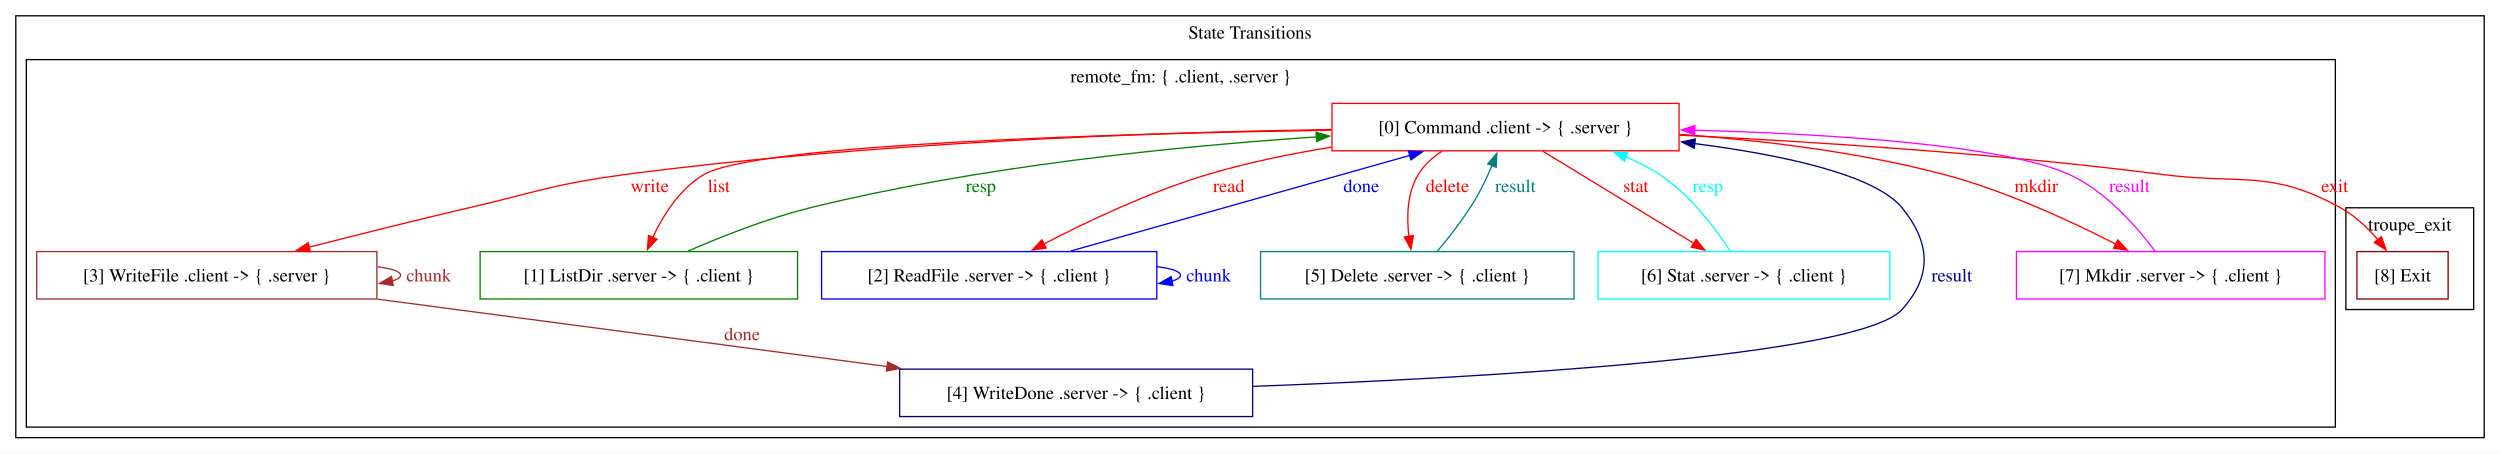
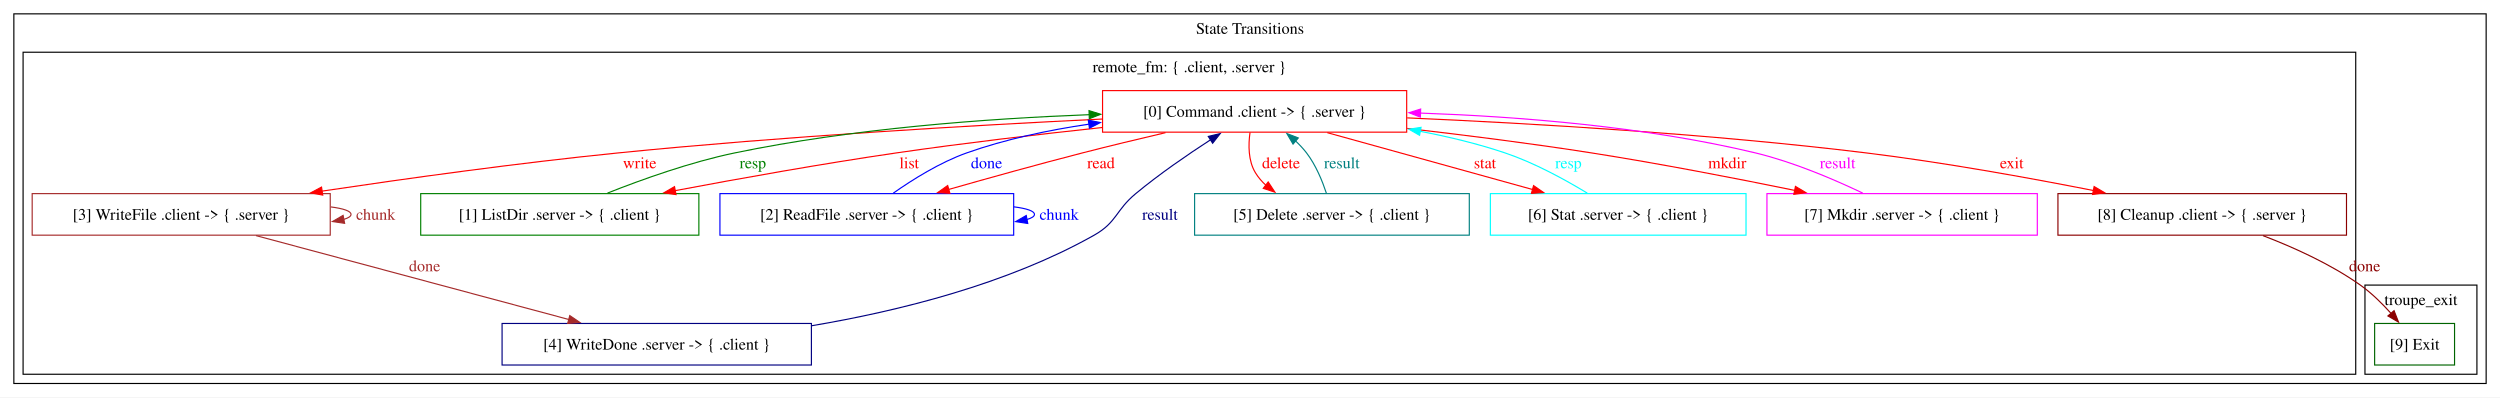
- <svg xmlns="http://www.w3.org/2000/svg" width="1898pt" height="344pt" viewBox="0.00 0.00 1898.00 344.00">
+ <svg xmlns="http://www.w3.org/2000/svg" width="2166pt" height="344pt" viewBox="0.00 0.00 2166.00 344.00">
  <g id="graph0" class="graph" transform="scale(1 1) rotate(0) translate(4 340.25)">
-     <polygon fill="white" stroke="none" points="-4,4 -4,-340.25 1894,-340.25 1894,4 -4,4" />
+     <polygon fill="white" stroke="none" points="-4,4 -4,-340.25 2162,-340.25 2162,4 -4,4" />
    <g id="clust1" class="cluster">
-       <polygon fill="none" stroke="black" points="8,-8 8,-328.25 1882,-328.25 1882,-8 8,-8" />
-       <text xml:space="preserve" text-anchor="middle" x="945" y="-310.95" font-family="Times,serif" font-size="14.00">State Transitions</text>
+       <polygon fill="none" stroke="black" points="8,-8 8,-328.25 2150,-328.25 2150,-8 8,-8" />
+       <text xml:space="preserve" text-anchor="middle" x="1079" y="-310.95" font-family="Times,serif" font-size="14.00">State Transitions</text>
    </g>
    <g id="clust2" class="cluster">
-       <polygon fill="none" stroke="black" points="16,-16 16,-295 1769,-295 1769,-16 16,-16" />
-       <text xml:space="preserve" text-anchor="middle" x="892.5" y="-277.7" font-family="Times,serif" font-size="14.00">remote_fm: { .client, .server }</text>
+       <polygon fill="none" stroke="black" points="16,-16 16,-295 2037,-295 2037,-16 16,-16" />
+       <text xml:space="preserve" text-anchor="middle" x="1026.5" y="-277.7" font-family="Times,serif" font-size="14.00">remote_fm: { .client, .server }</text>
    </g>
    <g id="clust3" class="cluster">
-       <polygon fill="none" stroke="black" points="1777,-105.25 1777,-182.5 1874,-182.5 1874,-105.25 1777,-105.25" />
-       <text xml:space="preserve" text-anchor="middle" x="1825.5" y="-165.2" font-family="Times,serif" font-size="14.00">troupe_exit</text>
+       <polygon fill="none" stroke="black" points="2045,-16 2045,-93.25 2142,-93.25 2142,-16 2045,-16" />
+       <text xml:space="preserve" text-anchor="middle" x="2093.5" y="-75.95" font-family="Times,serif" font-size="14.00">troupe_exit</text>
    </g>
    <g id="node1" class="node">
-       <polygon fill="none" stroke="red" points="1270.75,-261.75 1007.25,-261.75 1007.25,-225.75 1270.75,-225.75 1270.75,-261.75" />
-       <text xml:space="preserve" text-anchor="middle" x="1139" y="-239.07" font-family="Times,serif" font-size="14.00">[0] Command .client -&gt; { .server }</text>
+       <polygon fill="none" stroke="red" points="1214.75,-261.75 951.25,-261.75 951.25,-225.75 1214.75,-225.75 1214.75,-261.75" />
+       <text xml:space="preserve" text-anchor="middle" x="1083" y="-239.07" font-family="Times,serif" font-size="14.00">[0] Command .client -&gt; { .server }</text>
    </g>
    <g id="node2" class="node">
-       <polygon fill="none" stroke="green" points="601.5,-149.25 360.5,-149.25 360.5,-113.25 601.5,-113.25 601.5,-149.25" />
-       <text xml:space="preserve" text-anchor="middle" x="481" y="-126.58" font-family="Times,serif" font-size="14.00">[1] ListDir .server -&gt; { .client }</text>
+       <polygon fill="none" stroke="green" points="601.5,-172.5 360.5,-172.5 360.5,-136.5 601.5,-136.5 601.5,-172.5" />
+       <text xml:space="preserve" text-anchor="middle" x="481" y="-149.82" font-family="Times,serif" font-size="14.00">[1] ListDir .server -&gt; { .client }</text>
    </g>
    <g id="edge1" class="edge">
-       <path fill="none" stroke="red" d="M1006.83,-241.41C840.22,-238.76 570.58,-230.91 530.5,-207.75 512.24,-197.2 499.5,-176.89 491.53,-159.99" />
-       <polygon fill="red" stroke="red" points="494.77,-158.67 487.57,-150.9 488.35,-161.46 494.77,-158.67" />
-       <text xml:space="preserve" text-anchor="middle" x="541.75" y="-194.45" font-family="Times,serif" font-size="14.00" fill="red">list</text>
+       <path fill="none" stroke="red" d="M950.93,-229.78C895.69,-223.86 830.88,-216.26 772.5,-207.75 708.47,-198.41 636.94,-185.63 580.76,-175.04" />
+       <polygon fill="red" stroke="red" points="581.7,-171.66 571.23,-173.24 580.4,-178.53 581.7,-171.66" />
+       <text xml:space="preserve" text-anchor="middle" x="783.75" y="-194.45" font-family="Times,serif" font-size="14.00" fill="red">list</text>
    </g>
    <g id="node3" class="node">
-       <polygon fill="none" stroke="blue" points="874.25,-149.25 619.75,-149.25 619.75,-113.25 874.25,-113.25 874.25,-149.25" />
-       <text xml:space="preserve" text-anchor="middle" x="747" y="-126.58" font-family="Times,serif" font-size="14.00">[2] ReadFile .server -&gt; { .client }</text>
+       <polygon fill="none" stroke="blue" points="874.25,-172.5 619.75,-172.5 619.75,-136.5 874.25,-136.5 874.25,-172.5" />
+       <text xml:space="preserve" text-anchor="middle" x="747" y="-149.82" font-family="Times,serif" font-size="14.00">[2] ReadFile .server -&gt; { .client }</text>
    </g>
    <g id="edge2" class="edge">
-       <path fill="none" stroke="red" d="M1006.94,-228.54C975.69,-223.48 942.74,-216.71 912.75,-207.75 868.74,-194.59 821.3,-172.06 788.5,-155.02" />
-       <polygon fill="red" stroke="red" points="790.2,-151.96 779.72,-150.41 786.95,-158.16 790.2,-151.96" />
-       <text xml:space="preserve" text-anchor="middle" x="928.88" y="-194.45" font-family="Times,serif" font-size="14.00" fill="red">read</text>
+       <path fill="none" stroke="red" d="M1005.77,-225.3C982.56,-219.88 957.08,-213.75 933.75,-207.75 895.35,-197.88 852.77,-186.04 817.97,-176.12" />
+       <polygon fill="red" stroke="red" points="818.99,-172.77 808.42,-173.39 817.07,-179.5 818.99,-172.77" />
+       <text xml:space="preserve" text-anchor="middle" x="949.88" y="-194.45" font-family="Times,serif" font-size="14.00" fill="red">read</text>
    </g>
    <g id="node4" class="node">
-       <polygon fill="none" stroke="brown" points="282.12,-149.25 23.88,-149.25 23.88,-113.25 282.12,-113.25 282.12,-149.25" />
-       <text xml:space="preserve" text-anchor="middle" x="153" y="-126.58" font-family="Times,serif" font-size="14.00">[3] WriteFile .client -&gt; { .server }</text>
+       <polygon fill="none" stroke="brown" points="282.12,-172.5 23.88,-172.5 23.88,-136.5 282.12,-136.5 282.12,-172.5" />
+       <text xml:space="preserve" text-anchor="middle" x="153" y="-149.82" font-family="Times,serif" font-size="14.00">[3] WriteFile .client -&gt; { .server }</text>
    </g>
    <g id="edge3" class="edge">
-       <path fill="none" stroke="red" d="M1006.84,-241.96C871.58,-239.72 655.57,-232.16 470.5,-207.75 417.11,-200.71 404.45,-194.71 352,-182.5 311.9,-173.17 267.46,-162.02 230.76,-152.6" />
-       <polygon fill="red" stroke="red" points="231.66,-149.22 221.1,-150.12 229.91,-156 231.66,-149.22" />
-       <text xml:space="preserve" text-anchor="middle" x="489.25" y="-194.45" font-family="Times,serif" font-size="14.00" fill="red">write</text>
+       <path fill="none" stroke="red" d="M951.01,-237.11C839.14,-231.68 674.57,-222.14 531.5,-207.75 445.49,-199.1 348.97,-185.71 274.93,-174.66" />
+       <polygon fill="red" stroke="red" points="275.61,-171.22 265.2,-173.2 274.57,-178.15 275.61,-171.22" />
+       <text xml:space="preserve" text-anchor="middle" x="550.25" y="-194.45" font-family="Times,serif" font-size="14.00" fill="red">write</text>
    </g>
    <g id="node6" class="node">
-       <polygon fill="none" stroke="teal" points="1191,-149.25 953,-149.25 953,-113.25 1191,-113.25 1191,-149.25" />
-       <text xml:space="preserve" text-anchor="middle" x="1072" y="-126.58" font-family="Times,serif" font-size="14.00">[5] Delete .server -&gt; { .client }</text>
+       <polygon fill="none" stroke="teal" points="1269,-172.5 1031,-172.5 1031,-136.5 1269,-136.5 1269,-172.5" />
+       <text xml:space="preserve" text-anchor="middle" x="1150" y="-149.82" font-family="Times,serif" font-size="14.00">[5] Delete .server -&gt; { .client }</text>
    </g>
    <g id="edge4" class="edge">
-       <path fill="none" stroke="red" d="M1090.74,-225.43C1083.59,-220.78 1077.15,-214.97 1072.75,-207.75 1064.3,-193.88 1063.85,-175.76 1065.64,-160.74" />
-       <polygon fill="red" stroke="red" points="1069.07,-161.43 1067.2,-151 1062.16,-160.32 1069.07,-161.43" />
-       <text xml:space="preserve" text-anchor="middle" x="1094.88" y="-194.45" font-family="Times,serif" font-size="14.00" fill="red">delete</text>
+       <path fill="none" stroke="red" d="M1079.02,-225.52C1077.49,-214.7 1077.4,-200.87 1083.75,-190.5 1086.23,-186.44 1089.36,-182.83 1092.89,-179.62" />
+       <polygon fill="red" stroke="red" points="1094.75,-182.61 1100.57,-173.76 1090.5,-177.05 1094.75,-182.61" />
+       <text xml:space="preserve" text-anchor="middle" x="1105.88" y="-194.45" font-family="Times,serif" font-size="14.00" fill="red">delete</text>
    </g>
    <g id="node7" class="node">
-       <polygon fill="none" stroke="cyan" points="1430.75,-149.25 1209.25,-149.25 1209.25,-113.25 1430.75,-113.25 1430.75,-149.25" />
-       <text xml:space="preserve" text-anchor="middle" x="1320" y="-126.58" font-family="Times,serif" font-size="14.00">[6] Stat .server -&gt; { .client }</text>
+       <polygon fill="none" stroke="cyan" points="1508.75,-172.5 1287.25,-172.5 1287.25,-136.5 1508.75,-136.5 1508.75,-172.5" />
+       <text xml:space="preserve" text-anchor="middle" x="1398" y="-149.82" font-family="Times,serif" font-size="14.00">[6] Stat .server -&gt; { .client }</text>
    </g>
    <g id="edge5" class="edge">
-       <path fill="none" stroke="red" d="M1167.28,-225.48C1198.14,-206.65 1247.7,-176.39 1281.96,-155.48" />
-       <polygon fill="red" stroke="red" points="1283.62,-158.56 1290.33,-150.37 1279.97,-152.59 1283.62,-158.56" />
-       <text xml:space="preserve" text-anchor="middle" x="1237.95" y="-194.45" font-family="Times,serif" font-size="14.00" fill="red">stat</text>
+       <path fill="none" stroke="red" d="M1145.99,-225.3C1197.3,-211.09 1269.86,-190.99 1323.95,-176.01" />
+       <polygon fill="red" stroke="red" points="1324.69,-179.44 1333.39,-173.4 1322.82,-172.69 1324.69,-179.44" />
+       <text xml:space="preserve" text-anchor="middle" x="1282.59" y="-194.45" font-family="Times,serif" font-size="14.00" fill="red">stat</text>
    </g>
    <g id="node8" class="node">
-       <polygon fill="none" stroke="magenta" points="1761.12,-149.25 1526.88,-149.25 1526.88,-113.25 1761.12,-113.25 1761.12,-149.25" />
-       <text xml:space="preserve" text-anchor="middle" x="1644" y="-126.58" font-family="Times,serif" font-size="14.00">[7] Mkdir .server -&gt; { .client }</text>
+       <polygon fill="none" stroke="magenta" points="1761.12,-172.5 1526.88,-172.5 1526.88,-136.5 1761.12,-136.5 1761.12,-172.5" />
+       <text xml:space="preserve" text-anchor="middle" x="1644" y="-149.82" font-family="Times,serif" font-size="14.00">[7] Mkdir .server -&gt; { .client }</text>
    </g>
    <g id="edge6" class="edge">
-       <path fill="none" stroke="red" d="M1271.17,-238.24C1332.98,-233.76 1407.1,-224.96 1472,-207.75 1518.42,-195.44 1568.35,-172.31 1602.39,-154.88" />
-       <polygon fill="red" stroke="red" points="1603.82,-158.08 1611.08,-150.37 1600.6,-151.87 1603.82,-158.08" />
-       <text xml:space="preserve" text-anchor="middle" x="1541.88" y="-194.45" font-family="Times,serif" font-size="14.00" fill="red">mkdir</text>
+       <path fill="none" stroke="red" d="M1215.19,-228.96C1265.35,-223.19 1322.92,-215.92 1375,-207.75 1433.78,-198.53 1499.34,-185.85 1551.01,-175.29" />
+       <polygon fill="red" stroke="red" points="1551.58,-178.74 1560.67,-173.3 1550.18,-171.89 1551.58,-178.74" />
+       <text xml:space="preserve" text-anchor="middle" x="1492.49" y="-194.45" font-family="Times,serif" font-size="14.00" fill="red">mkdir</text>
    </g>
    <g id="node9" class="node">
-       <polygon fill="none" stroke="darkred" points="1854.62,-149.25 1785.38,-149.25 1785.38,-113.25 1854.62,-113.25 1854.62,-149.25" />
-       <text xml:space="preserve" text-anchor="middle" x="1820" y="-126.58" font-family="Times,serif" font-size="14.00">[8] Exit</text>
+       <polygon fill="none" stroke="darkred" points="2029,-172.5 1779,-172.5 1779,-136.5 2029,-136.5 2029,-172.5" />
+       <text xml:space="preserve" text-anchor="middle" x="1904" y="-149.82" font-family="Times,serif" font-size="14.00">[8] Cleanup .client -&gt; { .server }</text>
    </g>
    <g id="edge7" class="edge">
-       <path fill="none" stroke="red" d="M1271,-237.63C1371.82,-232.72 1514.07,-223.63 1638,-207.75 1698.55,-199.99 1719.49,-211.86 1773,-182.5 1783.84,-176.55 1793.6,-167.2 1801.37,-158.17" />
-       <polygon fill="red" stroke="red" points="1803.96,-160.54 1807.51,-150.56 1798.51,-156.15 1803.96,-160.54" />
-       <text xml:space="preserve" text-anchor="middle" x="1768.52" y="-194.45" font-family="Times,serif" font-size="14.00" fill="red">exit</text>
+       <path fill="none" stroke="red" d="M1215.16,-238.12C1322.61,-233.38 1477.99,-224.28 1613,-207.75 1679.15,-199.65 1753.06,-186.33 1809.84,-175.16" />
+       <polygon fill="red" stroke="red" points="1810.35,-178.63 1819.47,-173.25 1808.99,-171.76 1810.35,-178.63" />
+       <text xml:space="preserve" text-anchor="middle" x="1738.96" y="-194.45" font-family="Times,serif" font-size="14.00" fill="red">exit</text>
    </g>
    <g id="edge8" class="edge">
-       <path fill="none" stroke="green" d="M518.57,-149.71C544.1,-160.83 578.93,-174.59 611,-182.5 738.94,-214.04 888.46,-229.14 995.67,-236.33" />
-       <polygon fill="green" stroke="green" points="995.17,-239.8 1005.38,-236.96 995.63,-232.82 995.17,-239.8" />
-       <text xml:space="preserve" text-anchor="middle" x="740.64" y="-194.45" font-family="Times,serif" font-size="14.00" fill="green">resp</text>
+       <path fill="none" stroke="green" d="M522.32,-172.95C552.33,-184.84 594.23,-199.8 632.5,-207.75 733.96,-228.83 850.67,-237.47 939.87,-240.9" />
+       <polygon fill="green" stroke="green" points="939.53,-244.39 949.65,-241.26 939.78,-237.4 939.53,-244.39" />
+       <text xml:space="preserve" text-anchor="middle" x="648.25" y="-194.45" font-family="Times,serif" font-size="14.00" fill="green">resp</text>
    </g>
    <g id="edge10" class="edge">
-       <path fill="none" stroke="blue" d="M808.97,-149.72C878.82,-169.41 992.25,-201.38 1066.25,-222.24" />
-       <polygon fill="blue" stroke="blue" points="1065.29,-225.61 1075.86,-224.95 1067.19,-218.87 1065.29,-225.61" />
-       <text xml:space="preserve" text-anchor="middle" x="1029.46" y="-194.45" font-family="Times,serif" font-size="14.00" fill="blue">done</text>
+       <path fill="none" stroke="blue" d="M769.93,-172.9C786.66,-184.67 810.36,-199.53 833.5,-207.75 866.88,-219.61 904.11,-227.47 939.41,-232.67" />
+       <polygon fill="blue" stroke="blue" points="938.91,-236.13 949.3,-234.06 939.88,-229.2 938.91,-236.13" />
+       <text xml:space="preserve" text-anchor="middle" x="850.75" y="-194.45" font-family="Times,serif" font-size="14.00" fill="blue">done</text>
    </g>
    <g id="edge9" class="edge">
-       <path fill="none" stroke="blue" d="M874.48,-137.78C885.42,-136.39 892.25,-134.21 892.25,-131.25 892.25,-129.49 889.84,-128.01 885.59,-126.8" />
-       <polygon fill="blue" stroke="blue" points="886.44,-123.4 875.96,-125 885.15,-130.28 886.44,-123.4" />
-       <text xml:space="preserve" text-anchor="middle" x="913.62" y="-126.58" font-family="Times,serif" font-size="14.00" fill="blue">chunk</text>
+       <path fill="none" stroke="blue" d="M874.48,-161.03C885.42,-159.64 892.25,-157.46 892.25,-154.5 892.25,-152.74 889.84,-151.26 885.59,-150.05" />
+       <polygon fill="blue" stroke="blue" points="886.44,-146.65 875.96,-148.25 885.15,-153.53 886.44,-146.65" />
+       <text xml:space="preserve" text-anchor="middle" x="913.62" y="-149.82" font-family="Times,serif" font-size="14.00" fill="blue">chunk</text>
    </g>
    <g id="edge11" class="edge">
-       <path fill="none" stroke="brown" d="M282.61,-137.72C293.41,-136.33 300.12,-134.17 300.12,-131.25 300.12,-129.56 297.88,-128.13 293.9,-126.95" />
-       <polygon fill="brown" stroke="brown" points="294.57,-123.52 284.09,-125.07 293.25,-130.39 294.57,-123.52" />
-       <text xml:space="preserve" text-anchor="middle" x="321.5" y="-126.58" font-family="Times,serif" font-size="14.00" fill="brown">chunk</text>
+       <path fill="none" stroke="brown" d="M282.61,-160.97C293.41,-159.58 300.12,-157.42 300.12,-154.5 300.12,-152.81 297.88,-151.38 293.9,-150.2" />
+       <polygon fill="brown" stroke="brown" points="294.57,-146.77 284.09,-148.32 293.25,-153.64 294.57,-146.77" />
+       <text xml:space="preserve" text-anchor="middle" x="321.5" y="-149.82" font-family="Times,serif" font-size="14.00" fill="brown">chunk</text>
    </g>
    <g id="node5" class="node">
-       <polygon fill="none" stroke="navy" points="947,-60 679,-60 679,-24 947,-24 947,-60" />
-       <text xml:space="preserve" text-anchor="middle" x="813" y="-37.33" font-family="Times,serif" font-size="14.00">[4] WriteDone .server -&gt; { .client }</text>
+       <polygon fill="none" stroke="navy" points="699,-60 431,-60 431,-24 699,-24 699,-60" />
+       <text xml:space="preserve" text-anchor="middle" x="565" y="-37.33" font-family="Times,serif" font-size="14.00">[4] WriteDone .server -&gt; { .client }</text>
    </g>
    <g id="edge12" class="edge">
-       <path fill="none" stroke="brown" d="M282.61,-113.12C393.96,-98.4 554.31,-77.2 669.51,-61.97" />
-       <polygon fill="brown" stroke="brown" points="669.91,-65.45 679.36,-60.67 668.99,-58.51 669.91,-65.45" />
-       <text xml:space="preserve" text-anchor="middle" x="559.36" y="-81.95" font-family="Times,serif" font-size="14.00" fill="brown">done</text>
+       <path fill="none" stroke="brown" d="M217.83,-136.11C291.41,-116.38 411.31,-84.22 489.17,-63.34" />
+       <polygon fill="brown" stroke="brown" points="489.66,-66.83 498.41,-60.86 487.84,-60.07 489.66,-66.83" />
+       <text xml:space="preserve" text-anchor="middle" x="363.9" y="-105.2" font-family="Times,serif" font-size="14.00" fill="brown">done</text>
    </g>
    <g id="edge13" class="edge">
-       <path fill="none" stroke="navy" d="M947.47,-46.93C1121.83,-53.44 1407.6,-69.47 1440,-105.25 1463.05,-130.7 1461.76,-155.95 1440,-182.5 1419.32,-207.73 1349.57,-222.61 1282.42,-231.27" />
-       <polygon fill="navy" stroke="navy" points="1282.23,-227.76 1272.74,-232.47 1283.1,-234.71 1282.23,-227.76" />
-       <text xml:space="preserve" text-anchor="middle" x="1477.81" y="-126.58" font-family="Times,serif" font-size="14.00" fill="navy">result</text>
+       <path fill="none" stroke="navy" d="M699.17,-58.01C774.81,-70.78 868.89,-94.13 944,-136.5 963.71,-147.62 962.58,-158.06 980,-172.5 1000.39,-189.4 1024.81,-206.18 1044.76,-219.11" />
+       <polygon fill="navy" stroke="navy" points="1042.86,-222.05 1053.17,-224.5 1046.63,-216.16 1042.86,-222.05" />
+       <text xml:space="preserve" text-anchor="middle" x="1001" y="-149.82" font-family="Times,serif" font-size="14.00" fill="navy">result</text>
    </g>
    <g id="edge14" class="edge">
-       <path fill="none" stroke="teal" d="M1087.25,-149.5C1096.62,-160.67 1108.44,-175.82 1117,-190.5 1121.43,-198.1 1125.45,-206.76 1128.81,-214.82" />
-       <polygon fill="teal" stroke="teal" points="1125.45,-215.85 1132.39,-223.86 1131.96,-213.28 1125.45,-215.85" />
-       <text xml:space="preserve" text-anchor="middle" x="1146.47" y="-194.45" font-family="Times,serif" font-size="14.00" fill="teal">result</text>
+       <path fill="none" stroke="teal" d="M1145.24,-172.66C1141.68,-183.46 1136.03,-197.28 1128,-207.75 1125.15,-211.46 1121.83,-214.99 1118.29,-218.29" />
+       <polygon fill="teal" stroke="teal" points="1116.3,-215.39 1110.95,-224.54 1120.83,-220.72 1116.3,-215.39" />
+       <text xml:space="preserve" text-anchor="middle" x="1158.57" y="-194.45" font-family="Times,serif" font-size="14.00" fill="teal">result</text>
    </g>
    <g id="edge15" class="edge">
-       <path fill="none" stroke="cyan" d="M1309.67,-149.47C1298.5,-166.65 1279.15,-192.61 1256,-207.75 1248.09,-212.92 1239.39,-217.35 1230.42,-221.14" />
-       <polygon fill="cyan" stroke="cyan" points="1229.23,-217.85 1221.19,-224.76 1231.78,-224.37 1229.23,-217.85" />
-       <text xml:space="preserve" text-anchor="middle" x="1292.54" y="-194.45" font-family="Times,serif" font-size="14.00" fill="cyan">resp</text>
+       <path fill="none" stroke="cyan" d="M1371.22,-172.91C1352.11,-184.53 1325.4,-199.2 1300,-207.75 1276.61,-215.63 1251.19,-221.76 1226.25,-226.52" />
+       <polygon fill="cyan" stroke="cyan" points="1225.91,-223.03 1216.71,-228.28 1227.18,-229.91 1225.91,-223.03" />
+       <text xml:space="preserve" text-anchor="middle" x="1354.87" y="-194.45" font-family="Times,serif" font-size="14.00" fill="cyan">resp</text>
    </g>
    <g id="edge16" class="edge">
-       <path fill="none" stroke="magenta" d="M1632.13,-149.55C1618.67,-167.59 1594.93,-194.99 1567,-207.75 1517.77,-230.24 1386.68,-238.48 1282.44,-241.4" />
-       <polygon fill="magenta" stroke="magenta" points="1282.57,-237.89 1272.67,-241.66 1282.76,-244.89 1282.57,-237.89" />
-       <text xml:space="preserve" text-anchor="middle" x="1612.75" y="-194.45" font-family="Times,serif" font-size="14.00" fill="magenta">result</text>
+       <path fill="none" stroke="magenta" d="M1609.93,-172.91C1584.9,-184.86 1549.69,-199.91 1517,-207.75 1421.85,-230.57 1311.97,-239.26 1226.58,-242.28" />
+       <polygon fill="magenta" stroke="magenta" points="1226.62,-238.77 1216.74,-242.6 1226.85,-245.77 1226.62,-238.77" />
+       <text xml:space="preserve" text-anchor="middle" x="1588.14" y="-194.45" font-family="Times,serif" font-size="14.00" fill="magenta">result</text>
+     </g>
+     <g id="node10" class="node">
+       <polygon fill="none" stroke="darkgreen" points="2122.62,-60 2053.38,-60 2053.38,-24 2122.62,-24 2122.62,-60" />
+       <text xml:space="preserve" text-anchor="middle" x="2088" y="-37.33" font-family="Times,serif" font-size="14.00">[9] Exit</text>
+     </g>
+     <g id="edge17" class="edge">
+       <path fill="none" stroke="darkred" d="M1956.71,-136.07C1983.34,-125.88 2015.35,-111.43 2041,-93.25 2050.69,-86.38 2059.95,-77.26 2067.64,-68.68" />
+       <polygon fill="darkred" stroke="darkred" points="2070.21,-71.07 2074.06,-61.2 2064.89,-66.51 2070.21,-71.07" />
+       <text xml:space="preserve" text-anchor="middle" x="2044.74" y="-105.2" font-family="Times,serif" font-size="14.00" fill="darkred">done</text>
    </g>
  </g>
</svg>
